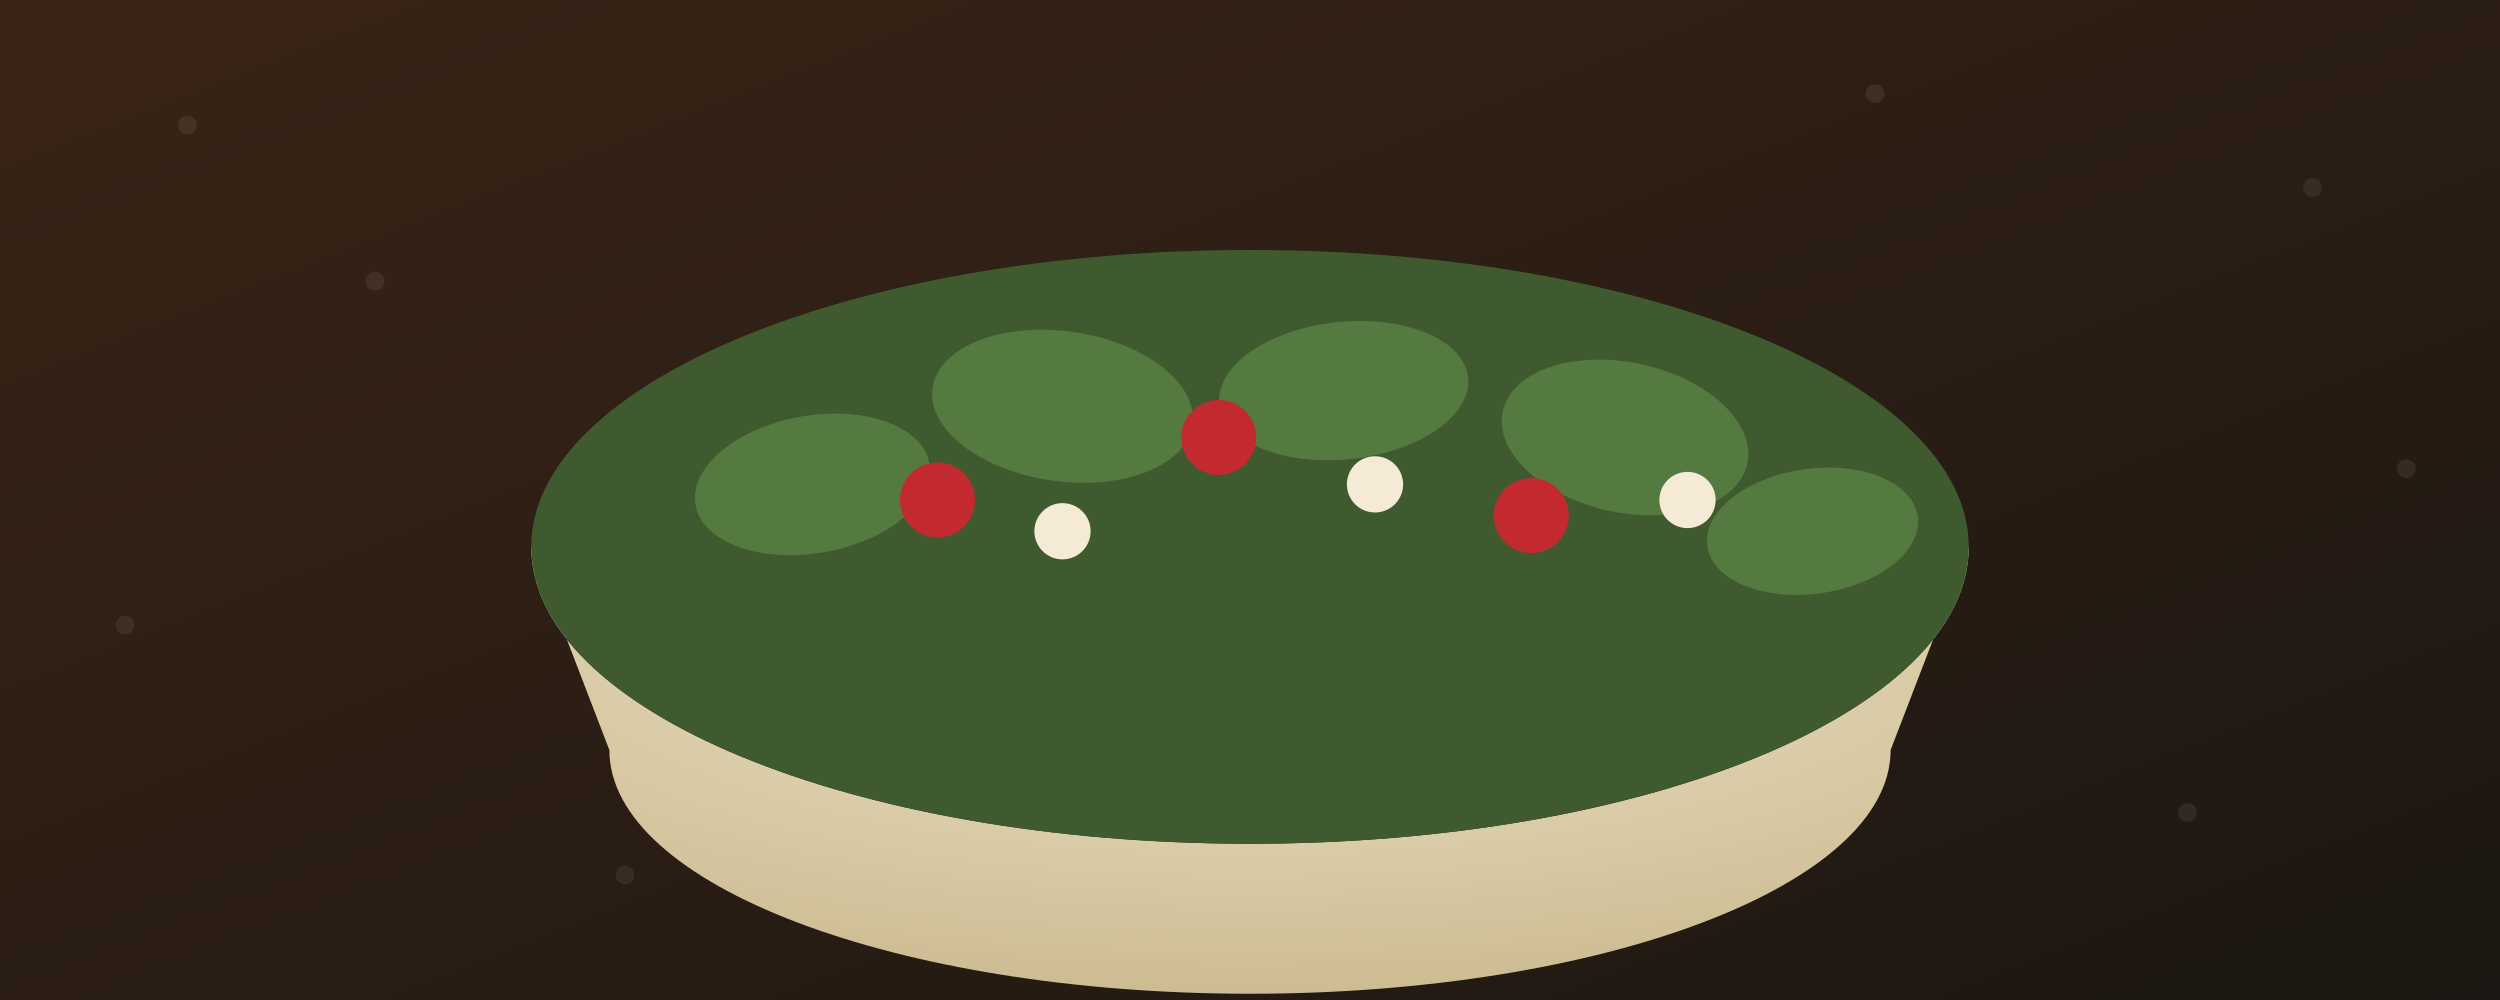
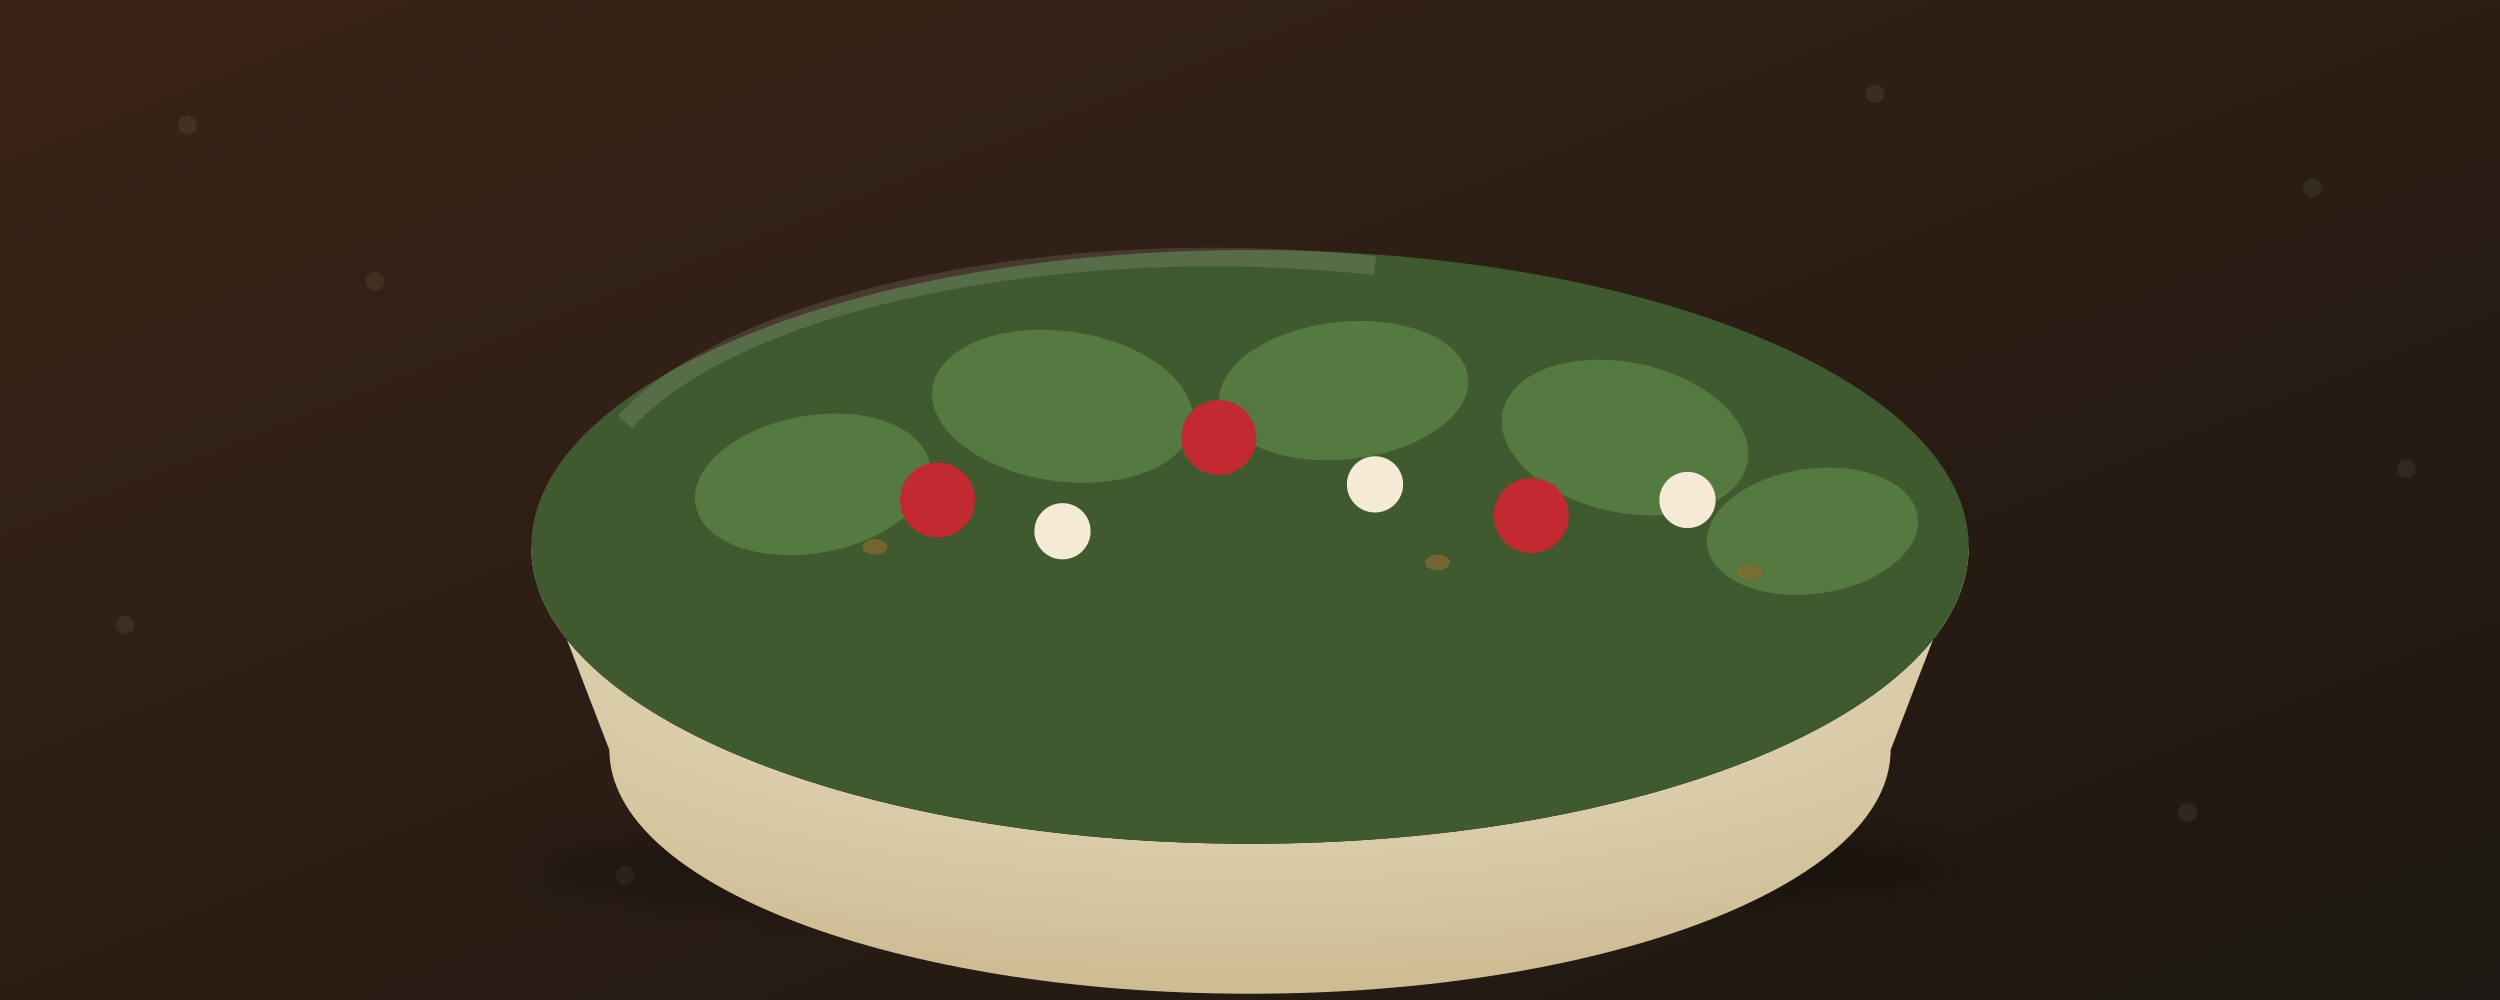
<svg xmlns="http://www.w3.org/2000/svg" viewBox="0 0 800 320" role="img">
  <defs>
    <linearGradient id="bg" x1="0" y1="0" x2="1" y2="1">
      <stop offset="0%" stop-color="#3a2416" />
      <stop offset="100%" stop-color="#1c1712" />
    </linearGradient>
+     <filter id="blur6" x="-50%" y="-50%" width="200%" height="200%">
+       <feGaussianBlur stdDeviation="6" />
+     </filter>
    <radialGradient id="sbowl" cx="50%" cy="20%" r="85%">
      <stop offset="0%" stop-color="#eee3c9" />
      <stop offset="100%" stop-color="#cbb98e" />
    </radialGradient>
  </defs>
  <rect width="800" height="320" fill="url(#bg)" />
-   <g opacity=".08" fill="#f4ead6">
+   <g opacity=".07" fill="#f4ead6">
    <circle cx="60" cy="40" r="3" />
    <circle cx="120" cy="90" r="3" />
    <circle cx="40" cy="200" r="3" />
    <circle cx="740" cy="60" r="3" />
    <circle cx="700" cy="260" r="3" />
    <circle cx="770" cy="150" r="3" />
    <circle cx="200" cy="280" r="3" />
    <circle cx="600" cy="30" r="3" />
  </g>
+   <ellipse cx="400" cy="278" rx="230" ry="16" fill="#000" opacity=".25" filter="url(#blur6)" />
  <g transform="translate(400,185)">
    <path d="M -230 -10 A 230 95 0 0 0 230 -10 L 205 55 A 205 78 0 0 1 -205 55 Z" fill="url(#sbowl)" />
    <ellipse cx="0" cy="-10" rx="230" ry="95" fill="#3f5a2f" />
+     <path d="M -200 -50 A 200 80 0 0 1 40 -100" stroke="#fff" stroke-width="6" fill="none" opacity=".12" />
    <g fill="#557a3f">
      <ellipse cx="-140" cy="-30" rx="38" ry="22" transform="rotate(-10 -140 -30)" />
      <ellipse cx="-60" cy="-55" rx="42" ry="24" transform="rotate(8 -60 -55)" />
      <ellipse cx="30" cy="-60" rx="40" ry="22" transform="rotate(-6 30 -60)" />
      <ellipse cx="120" cy="-45" rx="40" ry="24" transform="rotate(12 120 -45)" />
      <ellipse cx="180" cy="-15" rx="34" ry="20" transform="rotate(-8 180 -15)" />
    </g>
    <g fill="#c22a2f">
      <circle cx="-100" cy="-25" r="12" />
      <circle cx="-10" cy="-45" r="12" />
      <circle cx="90" cy="-20" r="12" />
    </g>
    <g fill="#f4ead6">
      <circle cx="-60" cy="-15" r="9" />
      <circle cx="40" cy="-30" r="9" />
      <circle cx="140" cy="-25" r="9" />
    </g>
+     <g fill="#8a6a2f" opacity=".7">
+       <ellipse cx="-120" cy="-10" rx="4" ry="2.5" />
+       <ellipse cx="60" cy="-5" rx="4" ry="2.5" />
+       <ellipse cx="160" cy="-2" rx="4" ry="2.5" />
+     </g>
  </g>
</svg>
